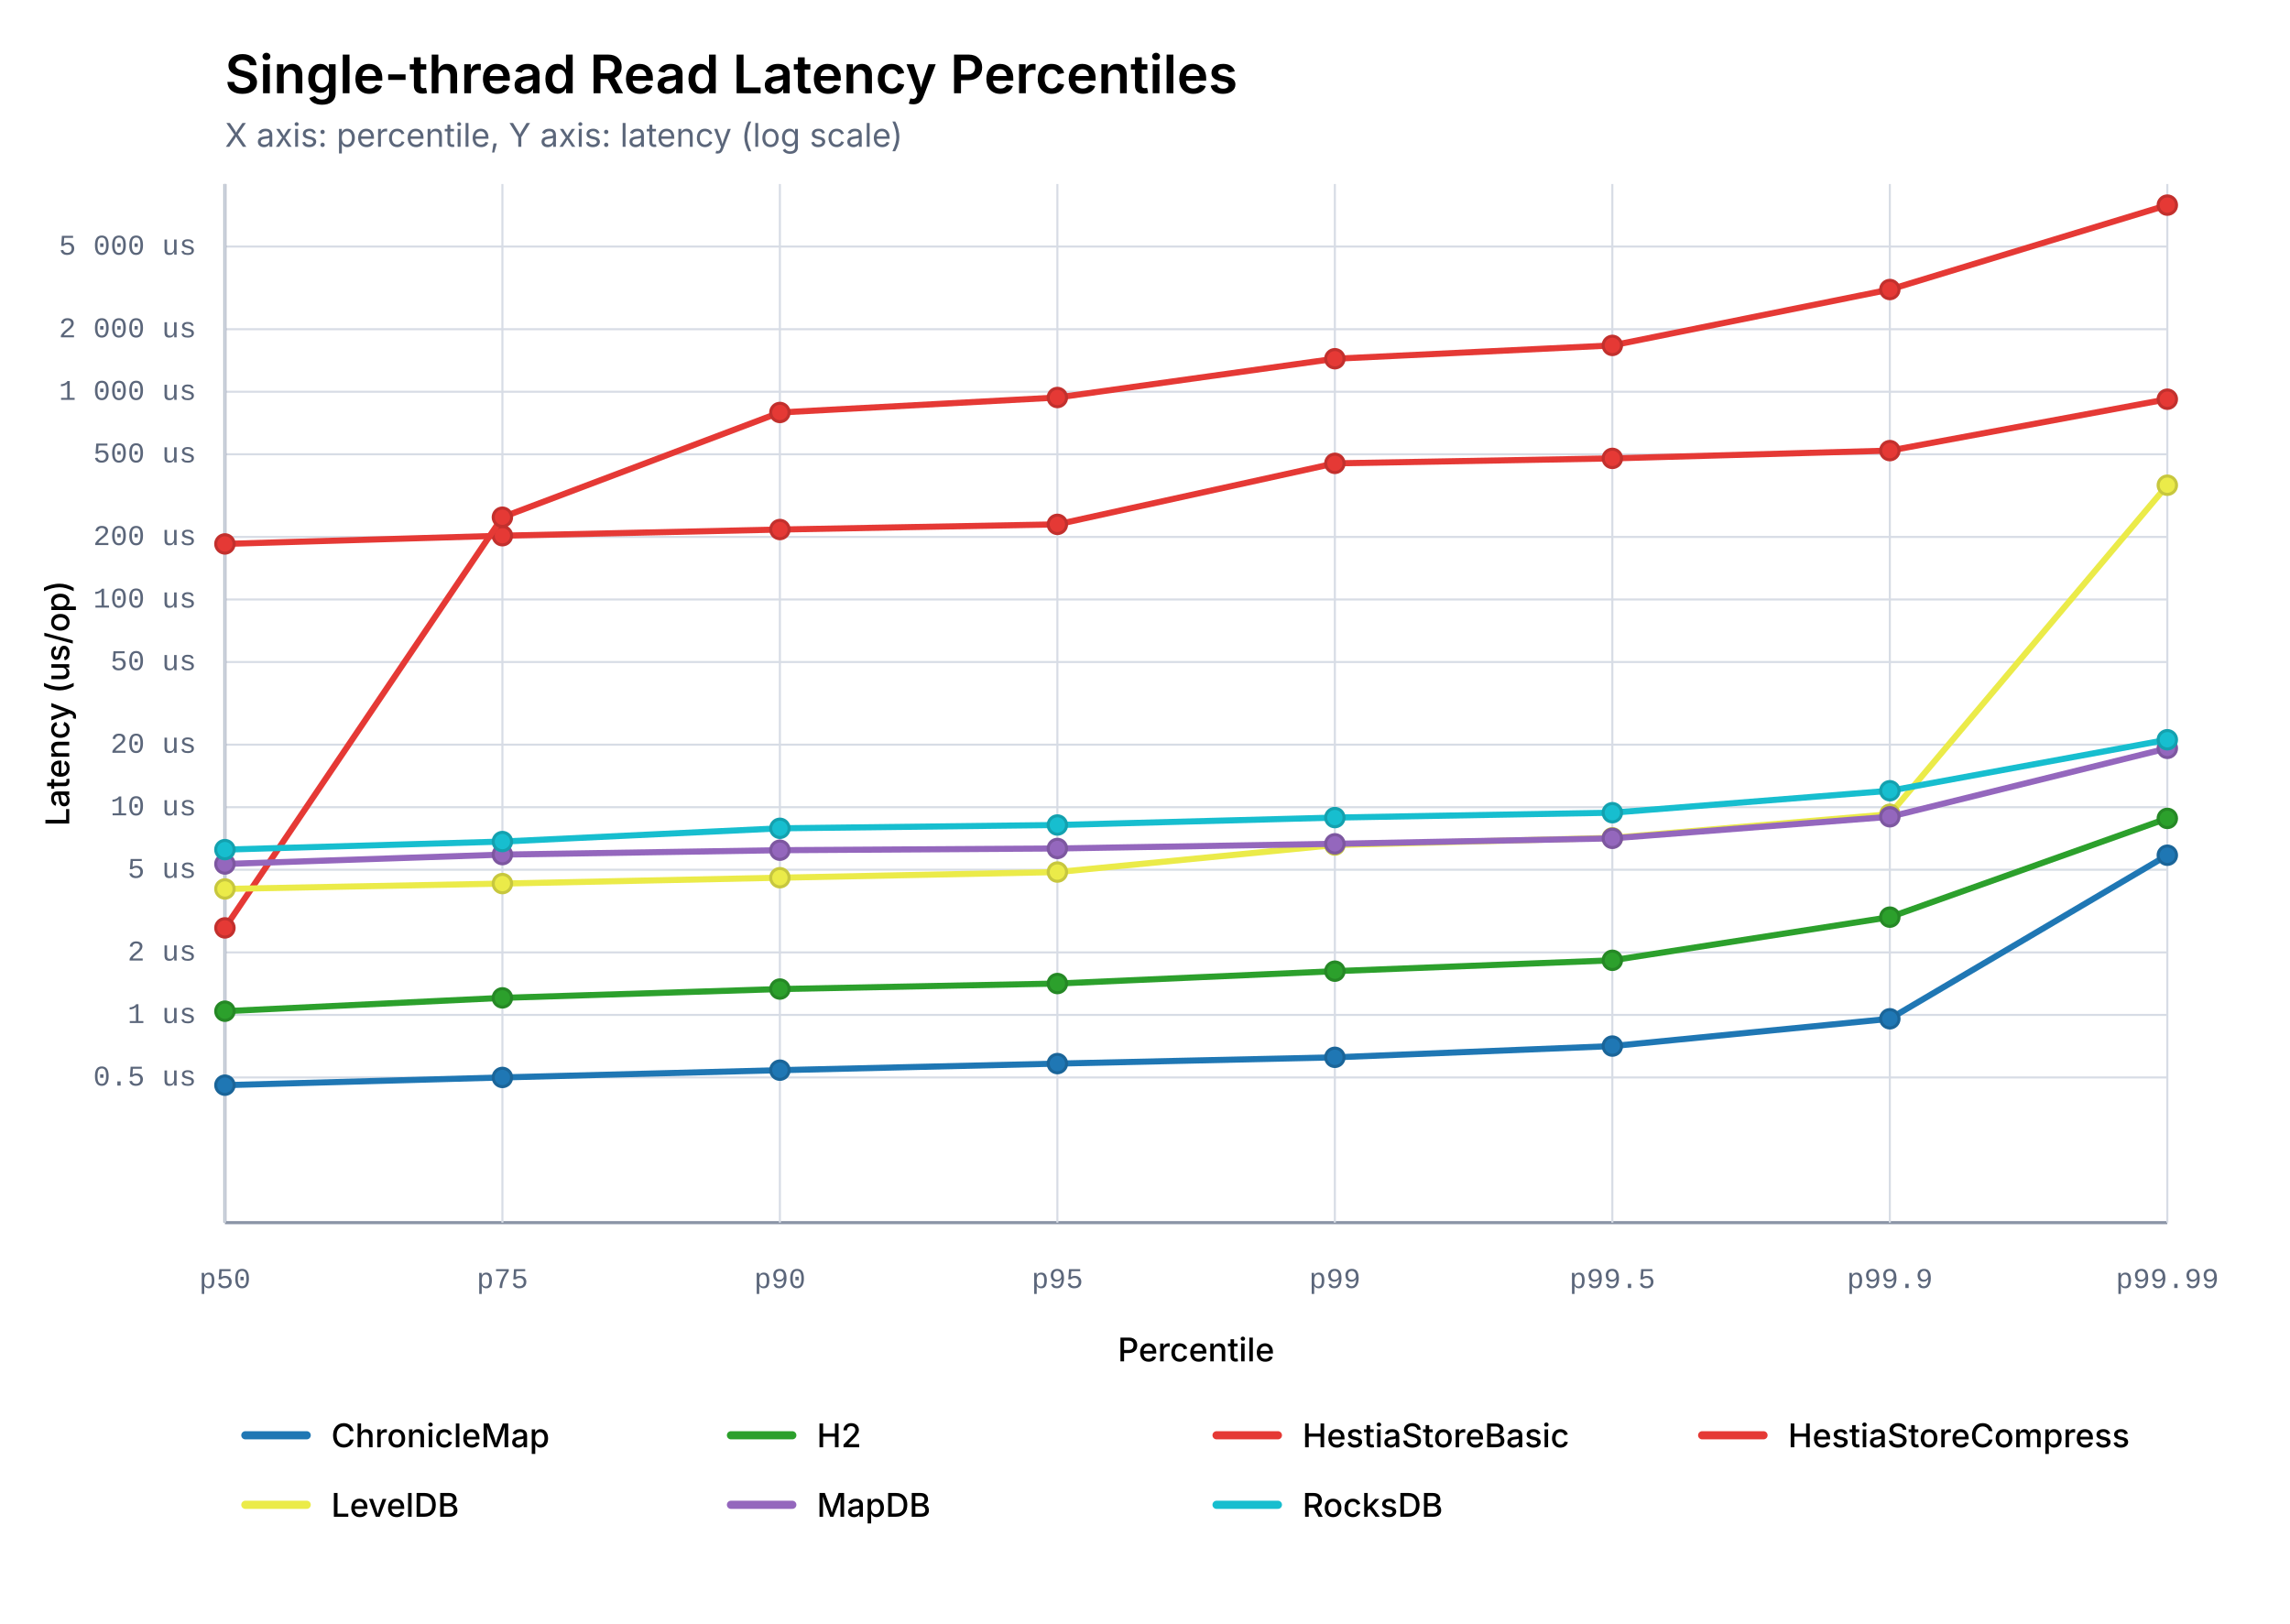
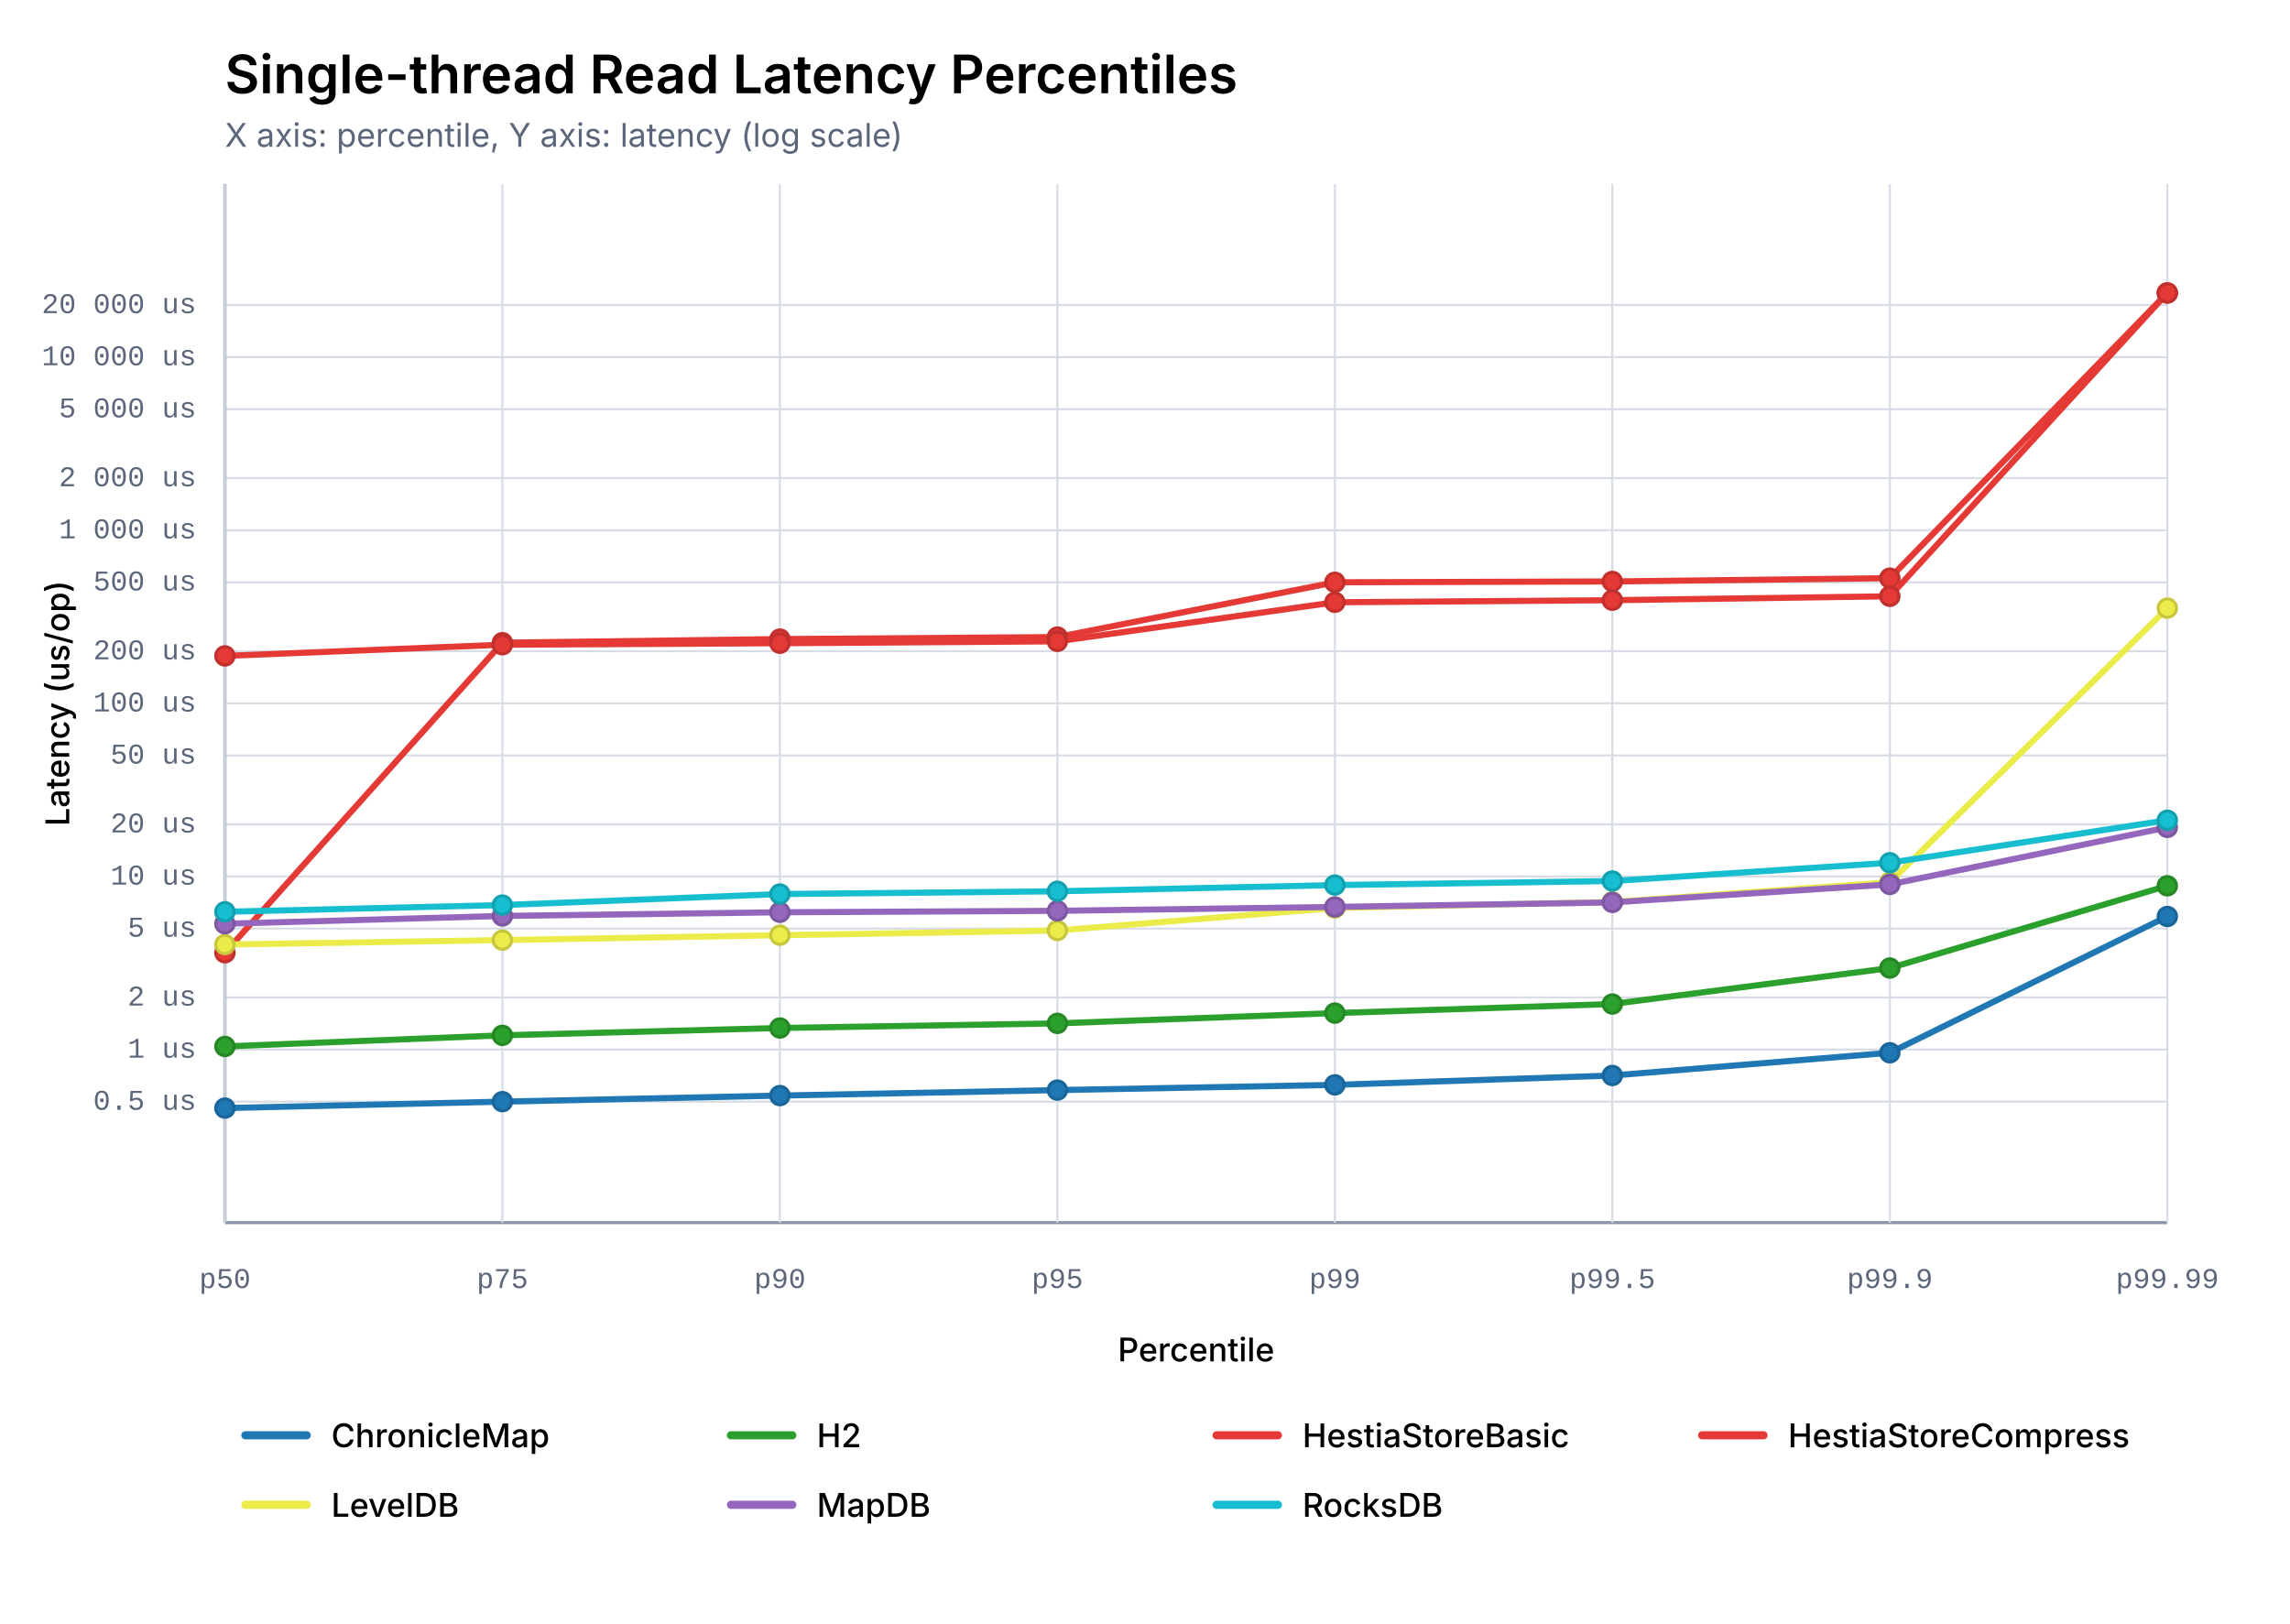
<svg xmlns="http://www.w3.org/2000/svg" width="1120" height="794" viewBox="0 0 1120 794">
  <style>
        text { fill: currentColor; dominant-baseline: middle; }
        .title { font: 600 26px "Inter", "Helvetica Neue", Arial, sans-serif; }
        .subtitle { font: 16px "Inter", "Helvetica Neue", Arial, sans-serif; fill: #5B667A; }
        .axis-label { font: 500 16px "Inter", "Helvetica Neue", Arial, sans-serif; }
        .tick { font: 14px "IBM Plex Mono", "Courier New", monospace; fill: #5B667A; }
        .legend { font: 500 16px "Inter", "Helvetica Neue", Arial, sans-serif; }
        .grid { stroke: #D7DCE5; stroke-width: 1; fill: none; }
        .axis { stroke: #8A94A6; stroke-width: 1.5; fill: none; }
    </style>
  <text class="title" x="110" y="36">Single-thread Read Latency Percentiles</text>
  <text class="subtitle" x="110" y="66">X axis: percentile, Y axis: latency (log scale)</text>
-   <line class="grid" x1="110" y1="526.985" x2="1060" y2="526.985" />
-   <text class="tick" x="96" y="526.985" text-anchor="end">0.5 us</text>
-   <line class="grid" x1="110" y1="496.4" x2="1060" y2="496.4" />
-   <text class="tick" x="96" y="496.4" text-anchor="end">1 us</text>
-   <line class="grid" x1="110" y1="465.815" x2="1060" y2="465.815" />
-   <text class="tick" x="96" y="465.815" text-anchor="end">2 us</text>
-   <line class="grid" x1="110" y1="425.385" x2="1060" y2="425.385" />
-   <text class="tick" x="96" y="425.385" text-anchor="end">5 us</text>
-   <line class="grid" x1="110" y1="394.8" x2="1060" y2="394.8" />
-   <text class="tick" x="96" y="394.8" text-anchor="end">10 us</text>
-   <line class="grid" x1="110" y1="364.215" x2="1060" y2="364.215" />
-   <text class="tick" x="96" y="364.215" text-anchor="end">20 us</text>
-   <line class="grid" x1="110" y1="323.785" x2="1060" y2="323.785" />
-   <text class="tick" x="96" y="323.785" text-anchor="end">50 us</text>
-   <line class="grid" x1="110" y1="293.2" x2="1060" y2="293.2" />
-   <text class="tick" x="96" y="293.2" text-anchor="end">100 us</text>
-   <line class="grid" x1="110" y1="262.615" x2="1060" y2="262.615" />
-   <text class="tick" x="96" y="262.615" text-anchor="end">200 us</text>
-   <line class="grid" x1="110" y1="222.185" x2="1060" y2="222.185" />
-   <text class="tick" x="96" y="222.185" text-anchor="end">500 us</text>
-   <line class="grid" x1="110" y1="191.6" x2="1060" y2="191.6" />
-   <text class="tick" x="96" y="191.6" text-anchor="end">1 000 us</text>
-   <line class="grid" x1="110" y1="161.015" x2="1060" y2="161.015" />
-   <text class="tick" x="96" y="161.015" text-anchor="end">2 000 us</text>
-   <line class="grid" x1="110" y1="120.585" x2="1060" y2="120.585" />
-   <text class="tick" x="96" y="120.585" text-anchor="end">5 000 us</text>
+   <line class="grid" x1="110" y1="538.821" x2="1060" y2="538.821" />
+   <text class="tick" x="96" y="538.821" text-anchor="end">0.5 us</text>
+   <line class="grid" x1="110" y1="513.333" x2="1060" y2="513.333" />
+   <text class="tick" x="96" y="513.333" text-anchor="end">1 us</text>
+   <line class="grid" x1="110" y1="487.846" x2="1060" y2="487.846" />
+   <text class="tick" x="96" y="487.846" text-anchor="end">2 us</text>
+   <line class="grid" x1="110" y1="454.154" x2="1060" y2="454.154" />
+   <text class="tick" x="96" y="454.154" text-anchor="end">5 us</text>
+   <line class="grid" x1="110" y1="428.667" x2="1060" y2="428.667" />
+   <text class="tick" x="96" y="428.667" text-anchor="end">10 us</text>
+   <line class="grid" x1="110" y1="403.179" x2="1060" y2="403.179" />
+   <text class="tick" x="96" y="403.179" text-anchor="end">20 us</text>
+   <line class="grid" x1="110" y1="369.487" x2="1060" y2="369.487" />
+   <text class="tick" x="96" y="369.487" text-anchor="end">50 us</text>
+   <line class="grid" x1="110" y1="344.0" x2="1060" y2="344.0" />
+   <text class="tick" x="96" y="344.0" text-anchor="end">100 us</text>
+   <line class="grid" x1="110" y1="318.513" x2="1060" y2="318.513" />
+   <text class="tick" x="96" y="318.513" text-anchor="end">200 us</text>
+   <line class="grid" x1="110" y1="284.821" x2="1060" y2="284.821" />
+   <text class="tick" x="96" y="284.821" text-anchor="end">500 us</text>
+   <line class="grid" x1="110" y1="259.333" x2="1060" y2="259.333" />
+   <text class="tick" x="96" y="259.333" text-anchor="end">1 000 us</text>
+   <line class="grid" x1="110" y1="233.846" x2="1060" y2="233.846" />
+   <text class="tick" x="96" y="233.846" text-anchor="end">2 000 us</text>
+   <line class="grid" x1="110" y1="200.154" x2="1060" y2="200.154" />
+   <text class="tick" x="96" y="200.154" text-anchor="end">5 000 us</text>
+   <line class="grid" x1="110" y1="174.667" x2="1060" y2="174.667" />
+   <text class="tick" x="96" y="174.667" text-anchor="end">10 000 us</text>
+   <line class="grid" x1="110" y1="149.179" x2="1060" y2="149.179" />
+   <text class="tick" x="96" y="149.179" text-anchor="end">20 000 us</text>
  <line class="axis" x1="110" y1="598" x2="1060" y2="598" />
  <line class="axis" x1="110" y1="90" x2="110" y2="598" />
  <line class="grid" x1="110.0" y1="90" x2="110.0" y2="598" />
  <text class="tick" x="110.0" y="626" text-anchor="middle">p50</text>
  <line class="grid" x1="245.714" y1="90" x2="245.714" y2="598" />
  <text class="tick" x="245.714" y="626" text-anchor="middle">p75</text>
  <line class="grid" x1="381.429" y1="90" x2="381.429" y2="598" />
  <text class="tick" x="381.429" y="626" text-anchor="middle">p90</text>
  <line class="grid" x1="517.143" y1="90" x2="517.143" y2="598" />
  <text class="tick" x="517.143" y="626" text-anchor="middle">p95</text>
  <line class="grid" x1="652.857" y1="90" x2="652.857" y2="598" />
  <text class="tick" x="652.857" y="626" text-anchor="middle">p99</text>
  <line class="grid" x1="788.571" y1="90" x2="788.571" y2="598" />
  <text class="tick" x="788.571" y="626" text-anchor="middle">p99.5</text>
  <line class="grid" x1="924.286" y1="90" x2="924.286" y2="598" />
  <text class="tick" x="924.286" y="626" text-anchor="middle">p99.9</text>
  <line class="grid" x1="1060.0" y1="90" x2="1060.0" y2="598" />
  <text class="tick" x="1060.0" y="626" text-anchor="middle">p99.99</text>
  <text class="axis-label" x="585" y="660" text-anchor="middle">Percentile</text>
  <text class="axis-label" x="28" y="344" transform="rotate(-90 28 344)" text-anchor="middle">Latency (us/op)</text>
-   <polyline points="110.00,530.76 245.71,526.98 381.43,523.43 517.14,520.21 652.86,517.14 788.57,511.64 924.29,498.29 1060.00,418.29" fill="none" stroke="#1F77B4" stroke-width="3" stroke-linejoin="round" stroke-linecap="round" />
-   <circle cx="110.0" cy="530.76" r="4.5" fill="#1F77B4" stroke="#1A6599" stroke-width="1.5" />
-   <circle cx="245.714" cy="526.985" r="4.5" fill="#1F77B4" stroke="#1A6599" stroke-width="1.5" />
-   <circle cx="381.429" cy="523.426" r="4.5" fill="#1F77B4" stroke="#1A6599" stroke-width="1.5" />
-   <circle cx="517.143" cy="520.208" r="4.5" fill="#1F77B4" stroke="#1A6599" stroke-width="1.5" />
-   <circle cx="652.857" cy="517.139" r="4.5" fill="#1F77B4" stroke="#1A6599" stroke-width="1.5" />
-   <circle cx="788.571" cy="511.637" r="4.5" fill="#1F77B4" stroke="#1A6599" stroke-width="1.5" />
-   <circle cx="924.286" cy="498.293" r="4.5" fill="#1F77B4" stroke="#1A6599" stroke-width="1.5" />
-   <circle cx="1060.0" cy="418.291" r="4.5" fill="#1F77B4" stroke="#1A6599" stroke-width="1.5" />
-   <polyline points="110.00,494.58 245.71,488.06 381.43,483.75 517.14,481.05 652.86,475.00 788.57,469.69 924.29,448.58 1060.00,400.28" fill="none" stroke="#2CA02C" stroke-width="3" stroke-linejoin="round" stroke-linecap="round" />
-   <circle cx="110.0" cy="494.585" r="4.5" fill="#2CA02C" stroke="#258825" stroke-width="1.5" />
-   <circle cx="245.714" cy="488.062" r="4.5" fill="#2CA02C" stroke="#258825" stroke-width="1.5" />
-   <circle cx="381.429" cy="483.75" r="4.5" fill="#2CA02C" stroke="#258825" stroke-width="1.5" />
-   <circle cx="517.143" cy="481.052" r="4.5" fill="#2CA02C" stroke="#258825" stroke-width="1.5" />
-   <circle cx="652.857" cy="475.004" r="4.5" fill="#2CA02C" stroke="#258825" stroke-width="1.5" />
-   <circle cx="788.571" cy="469.687" r="4.5" fill="#2CA02C" stroke="#258825" stroke-width="1.5" />
-   <circle cx="924.286" cy="448.576" r="4.5" fill="#2CA02C" stroke="#258825" stroke-width="1.5" />
-   <circle cx="1060.0" cy="400.28" r="4.5" fill="#2CA02C" stroke="#258825" stroke-width="1.5" />
-   <polyline points="110.00,266.03 245.71,262.01 381.43,259.00 517.14,256.47 652.86,226.63 788.57,224.20 924.29,220.39 1060.00,195.26" fill="none" stroke="#E53935" stroke-width="3" stroke-linejoin="round" stroke-linecap="round" />
-   <circle cx="110.0" cy="266.034" r="4.5" fill="#E53935" stroke="#C2302D" stroke-width="1.5" />
-   <circle cx="245.714" cy="262.012" r="4.5" fill="#E53935" stroke="#C2302D" stroke-width="1.5" />
-   <circle cx="381.429" cy="258.998" r="4.5" fill="#E53935" stroke="#C2302D" stroke-width="1.5" />
-   <circle cx="517.143" cy="256.47" r="4.5" fill="#E53935" stroke="#C2302D" stroke-width="1.5" />
-   <circle cx="652.857" cy="226.629" r="4.5" fill="#E53935" stroke="#C2302D" stroke-width="1.5" />
-   <circle cx="788.571" cy="224.198" r="4.5" fill="#E53935" stroke="#C2302D" stroke-width="1.5" />
-   <circle cx="924.286" cy="220.394" r="4.5" fill="#E53935" stroke="#C2302D" stroke-width="1.5" />
-   <circle cx="1060.0" cy="195.255" r="4.5" fill="#E53935" stroke="#C2302D" stroke-width="1.5" />
-   <polyline points="110.00,453.83 245.71,252.98 381.43,201.74 517.14,194.42 652.86,175.46 788.57,168.94 924.29,141.61 1060.00,100.33" fill="none" stroke="#E53935" stroke-width="3" stroke-linejoin="round" stroke-linecap="round" />
-   <circle cx="110.0" cy="453.833" r="4.5" fill="#E53935" stroke="#C2302D" stroke-width="1.5" />
-   <circle cx="245.714" cy="252.976" r="4.5" fill="#E53935" stroke="#C2302D" stroke-width="1.5" />
-   <circle cx="381.429" cy="201.744" r="4.5" fill="#E53935" stroke="#C2302D" stroke-width="1.5" />
-   <circle cx="517.143" cy="194.425" r="4.5" fill="#E53935" stroke="#C2302D" stroke-width="1.5" />
-   <circle cx="652.857" cy="175.455" r="4.5" fill="#E53935" stroke="#C2302D" stroke-width="1.5" />
-   <circle cx="788.571" cy="168.941" r="4.5" fill="#E53935" stroke="#C2302D" stroke-width="1.5" />
-   <circle cx="924.286" cy="141.61" r="4.5" fill="#E53935" stroke="#C2302D" stroke-width="1.5" />
-   <circle cx="1060.0" cy="100.326" r="4.5" fill="#E53935" stroke="#C2302D" stroke-width="1.5" />
-   <polyline points="110.00,434.79 245.71,432.16 381.43,429.29 517.14,426.53 652.86,413.30 788.57,409.79 924.29,398.25 1060.00,237.32" fill="none" stroke="#ebeb49" stroke-width="3" stroke-linejoin="round" stroke-linecap="round" />
-   <circle cx="110.0" cy="434.792" r="4.5" fill="#ebeb49" stroke="#C7C73E" stroke-width="1.5" />
-   <circle cx="245.714" cy="432.163" r="4.5" fill="#ebeb49" stroke="#C7C73E" stroke-width="1.5" />
-   <circle cx="381.429" cy="429.295" r="4.5" fill="#ebeb49" stroke="#C7C73E" stroke-width="1.5" />
-   <circle cx="517.143" cy="426.529" r="4.5" fill="#ebeb49" stroke="#C7C73E" stroke-width="1.5" />
-   <circle cx="652.857" cy="413.295" r="4.5" fill="#ebeb49" stroke="#C7C73E" stroke-width="1.5" />
-   <circle cx="788.571" cy="409.788" r="4.5" fill="#ebeb49" stroke="#C7C73E" stroke-width="1.5" />
-   <circle cx="924.286" cy="398.25" r="4.5" fill="#ebeb49" stroke="#C7C73E" stroke-width="1.5" />
-   <circle cx="1060.0" cy="237.32" r="4.5" fill="#ebeb49" stroke="#C7C73E" stroke-width="1.5" />
-   <polyline points="110.00,422.58 245.71,417.99 381.43,415.84 517.14,414.99 652.86,412.71 788.57,410.04 924.29,399.49 1060.00,366.02" fill="none" stroke="#9467BD" stroke-width="3" stroke-linejoin="round" stroke-linecap="round" />
-   <circle cx="110.0" cy="422.581" r="4.5" fill="#9467BD" stroke="#7D57A0" stroke-width="1.5" />
-   <circle cx="245.714" cy="417.992" r="4.5" fill="#9467BD" stroke="#7D57A0" stroke-width="1.5" />
-   <circle cx="381.429" cy="415.836" r="4.5" fill="#9467BD" stroke="#7D57A0" stroke-width="1.5" />
-   <circle cx="517.143" cy="414.991" r="4.5" fill="#9467BD" stroke="#7D57A0" stroke-width="1.5" />
-   <circle cx="652.857" cy="412.709" r="4.5" fill="#9467BD" stroke="#7D57A0" stroke-width="1.5" />
-   <circle cx="788.571" cy="410.037" r="4.5" fill="#9467BD" stroke="#7D57A0" stroke-width="1.5" />
-   <circle cx="924.286" cy="399.488" r="4.5" fill="#9467BD" stroke="#7D57A0" stroke-width="1.5" />
-   <circle cx="1060.0" cy="366.017" r="4.5" fill="#9467BD" stroke="#7D57A0" stroke-width="1.5" />
-   <polyline points="110.00,415.55 245.71,411.61 381.43,405.13 517.14,403.51 652.86,399.88 788.57,397.49 924.29,386.76 1060.00,361.81" fill="none" stroke="#17BECF" stroke-width="3" stroke-linejoin="round" stroke-linecap="round" />
-   <circle cx="110.0" cy="415.553" r="4.5" fill="#17BECF" stroke="#13A1AF" stroke-width="1.5" />
-   <circle cx="245.714" cy="411.61" r="4.5" fill="#17BECF" stroke="#13A1AF" stroke-width="1.5" />
-   <circle cx="381.429" cy="405.134" r="4.5" fill="#17BECF" stroke="#13A1AF" stroke-width="1.5" />
-   <circle cx="517.143" cy="403.513" r="4.5" fill="#17BECF" stroke="#13A1AF" stroke-width="1.5" />
-   <circle cx="652.857" cy="399.883" r="4.5" fill="#17BECF" stroke="#13A1AF" stroke-width="1.5" />
-   <circle cx="788.571" cy="397.493" r="4.5" fill="#17BECF" stroke="#13A1AF" stroke-width="1.5" />
-   <circle cx="924.286" cy="386.755" r="4.5" fill="#17BECF" stroke="#13A1AF" stroke-width="1.5" />
-   <circle cx="1060.0" cy="361.811" r="4.5" fill="#17BECF" stroke="#13A1AF" stroke-width="1.5" />
+   <polyline points="110.00,541.97 245.71,538.82 381.43,535.85 517.14,533.17 652.86,530.62 788.57,526.03 924.29,514.91 1060.00,448.24" fill="none" stroke="#1F77B4" stroke-width="3" stroke-linejoin="round" stroke-linecap="round" />
+   <circle cx="110.0" cy="541.967" r="4.5" fill="#1F77B4" stroke="#1A6599" stroke-width="1.5" />
+   <circle cx="245.714" cy="538.821" r="4.5" fill="#1F77B4" stroke="#1A6599" stroke-width="1.5" />
+   <circle cx="381.429" cy="535.855" r="4.5" fill="#1F77B4" stroke="#1A6599" stroke-width="1.5" />
+   <circle cx="517.143" cy="533.173" r="4.5" fill="#1F77B4" stroke="#1A6599" stroke-width="1.5" />
+   <circle cx="652.857" cy="530.615" r="4.5" fill="#1F77B4" stroke="#1A6599" stroke-width="1.5" />
+   <circle cx="788.571" cy="526.031" r="4.5" fill="#1F77B4" stroke="#1A6599" stroke-width="1.5" />
+   <circle cx="924.286" cy="514.911" r="4.5" fill="#1F77B4" stroke="#1A6599" stroke-width="1.5" />
+   <circle cx="1060.0" cy="448.243" r="4.5" fill="#1F77B4" stroke="#1A6599" stroke-width="1.5" />
+   <polyline points="110.00,511.82 245.71,506.38 381.43,502.79 517.14,500.54 652.86,495.50 788.57,491.07 924.29,473.48 1060.00,433.23" fill="none" stroke="#2CA02C" stroke-width="3" stroke-linejoin="round" stroke-linecap="round" />
+   <circle cx="110.0" cy="511.821" r="4.5" fill="#2CA02C" stroke="#258825" stroke-width="1.5" />
+   <circle cx="245.714" cy="506.385" r="4.5" fill="#2CA02C" stroke="#258825" stroke-width="1.5" />
+   <circle cx="381.429" cy="502.792" r="4.5" fill="#2CA02C" stroke="#258825" stroke-width="1.5" />
+   <circle cx="517.143" cy="500.543" r="4.5" fill="#2CA02C" stroke="#258825" stroke-width="1.5" />
+   <circle cx="652.857" cy="495.504" r="4.5" fill="#2CA02C" stroke="#258825" stroke-width="1.5" />
+   <circle cx="788.571" cy="491.072" r="4.5" fill="#2CA02C" stroke="#258825" stroke-width="1.5" />
+   <circle cx="924.286" cy="473.48" r="4.5" fill="#2CA02C" stroke="#258825" stroke-width="1.5" />
+   <circle cx="1060.0" cy="433.234" r="4.5" fill="#2CA02C" stroke="#258825" stroke-width="1.5" />
+   <polyline points="110.00,465.99 245.71,314.35 381.43,312.58 517.14,311.59 652.86,284.80 788.57,284.39 924.29,282.79 1060.00,143.26" fill="none" stroke="#E53935" stroke-width="3" stroke-linejoin="round" stroke-linecap="round" />
+   <circle cx="110.0" cy="465.989" r="4.5" fill="#E53935" stroke="#C2302D" stroke-width="1.5" />
+   <circle cx="245.714" cy="314.346" r="4.5" fill="#E53935" stroke="#C2302D" stroke-width="1.5" />
+   <circle cx="381.429" cy="312.582" r="4.5" fill="#E53935" stroke="#C2302D" stroke-width="1.5" />
+   <circle cx="517.143" cy="311.594" r="4.5" fill="#E53935" stroke="#C2302D" stroke-width="1.5" />
+   <circle cx="652.857" cy="284.804" r="4.5" fill="#E53935" stroke="#C2302D" stroke-width="1.5" />
+   <circle cx="788.571" cy="284.392" r="4.5" fill="#E53935" stroke="#C2302D" stroke-width="1.5" />
+   <circle cx="924.286" cy="282.79" r="4.5" fill="#E53935" stroke="#C2302D" stroke-width="1.5" />
+   <circle cx="1060.0" cy="143.258" r="4.5" fill="#E53935" stroke="#C2302D" stroke-width="1.5" />
+   <polyline points="110.00,320.81 245.71,315.33 381.43,314.60 517.14,313.68 652.86,294.58 788.57,293.56 924.29,291.65 1060.00,143.31" fill="none" stroke="#E53935" stroke-width="3" stroke-linejoin="round" stroke-linecap="round" />
+   <circle cx="110.0" cy="320.807" r="4.5" fill="#E53935" stroke="#C2302D" stroke-width="1.5" />
+   <circle cx="245.714" cy="315.325" r="4.5" fill="#E53935" stroke="#C2302D" stroke-width="1.5" />
+   <circle cx="381.429" cy="314.599" r="4.5" fill="#E53935" stroke="#C2302D" stroke-width="1.5" />
+   <circle cx="517.143" cy="313.679" r="4.5" fill="#E53935" stroke="#C2302D" stroke-width="1.5" />
+   <circle cx="652.857" cy="294.576" r="4.5" fill="#E53935" stroke="#C2302D" stroke-width="1.5" />
+   <circle cx="788.571" cy="293.559" r="4.5" fill="#E53935" stroke="#C2302D" stroke-width="1.5" />
+   <circle cx="924.286" cy="291.651" r="4.5" fill="#E53935" stroke="#C2302D" stroke-width="1.5" />
+   <circle cx="1060.0" cy="143.309" r="4.5" fill="#E53935" stroke="#C2302D" stroke-width="1.5" />
+   <polyline points="110.00,461.99 245.71,459.80 381.43,457.41 517.14,455.11 652.86,444.08 788.57,441.16 924.29,431.54 1060.00,297.43" fill="none" stroke="#ebeb49" stroke-width="3" stroke-linejoin="round" stroke-linecap="round" />
+   <circle cx="110.0" cy="461.993" r="4.5" fill="#ebeb49" stroke="#C7C73E" stroke-width="1.5" />
+   <circle cx="245.714" cy="459.802" r="4.5" fill="#ebeb49" stroke="#C7C73E" stroke-width="1.5" />
+   <circle cx="381.429" cy="457.412" r="4.5" fill="#ebeb49" stroke="#C7C73E" stroke-width="1.5" />
+   <circle cx="517.143" cy="455.107" r="4.5" fill="#ebeb49" stroke="#C7C73E" stroke-width="1.5" />
+   <circle cx="652.857" cy="444.079" r="4.5" fill="#ebeb49" stroke="#C7C73E" stroke-width="1.5" />
+   <circle cx="788.571" cy="441.157" r="4.5" fill="#ebeb49" stroke="#C7C73E" stroke-width="1.5" />
+   <circle cx="924.286" cy="431.541" r="4.5" fill="#ebeb49" stroke="#C7C73E" stroke-width="1.5" />
+   <circle cx="1060.0" cy="297.433" r="4.5" fill="#ebeb49" stroke="#C7C73E" stroke-width="1.5" />
+   <polyline points="110.00,451.82 245.71,447.99 381.43,446.20 517.14,445.49 652.86,443.59 788.57,441.36 924.29,432.57 1060.00,404.68" fill="none" stroke="#9467BD" stroke-width="3" stroke-linejoin="round" stroke-linecap="round" />
+   <circle cx="110.0" cy="451.818" r="4.5" fill="#9467BD" stroke="#7D57A0" stroke-width="1.5" />
+   <circle cx="245.714" cy="447.993" r="4.5" fill="#9467BD" stroke="#7D57A0" stroke-width="1.5" />
+   <circle cx="381.429" cy="446.197" r="4.5" fill="#9467BD" stroke="#7D57A0" stroke-width="1.5" />
+   <circle cx="517.143" cy="445.493" r="4.5" fill="#9467BD" stroke="#7D57A0" stroke-width="1.5" />
+   <circle cx="652.857" cy="443.59" r="4.5" fill="#9467BD" stroke="#7D57A0" stroke-width="1.5" />
+   <circle cx="788.571" cy="441.364" r="4.5" fill="#9467BD" stroke="#7D57A0" stroke-width="1.5" />
+   <circle cx="924.286" cy="432.574" r="4.5" fill="#9467BD" stroke="#7D57A0" stroke-width="1.5" />
+   <circle cx="1060.0" cy="404.68" r="4.5" fill="#9467BD" stroke="#7D57A0" stroke-width="1.5" />
+   <polyline points="110.00,445.96 245.71,442.67 381.43,437.28 517.14,435.93 652.86,432.90 788.57,430.91 924.29,421.96 1060.00,401.18" fill="none" stroke="#17BECF" stroke-width="3" stroke-linejoin="round" stroke-linecap="round" />
+   <circle cx="110.0" cy="445.961" r="4.5" fill="#17BECF" stroke="#13A1AF" stroke-width="1.5" />
+   <circle cx="245.714" cy="442.675" r="4.5" fill="#17BECF" stroke="#13A1AF" stroke-width="1.5" />
+   <circle cx="381.429" cy="437.278" r="4.5" fill="#17BECF" stroke="#13A1AF" stroke-width="1.5" />
+   <circle cx="517.143" cy="435.928" r="4.5" fill="#17BECF" stroke="#13A1AF" stroke-width="1.5" />
+   <circle cx="652.857" cy="432.902" r="4.5" fill="#17BECF" stroke="#13A1AF" stroke-width="1.5" />
+   <circle cx="788.571" cy="430.911" r="4.5" fill="#17BECF" stroke="#13A1AF" stroke-width="1.5" />
+   <circle cx="924.286" cy="421.963" r="4.5" fill="#17BECF" stroke="#13A1AF" stroke-width="1.5" />
+   <circle cx="1060.0" cy="401.176" r="4.5" fill="#17BECF" stroke="#13A1AF" stroke-width="1.5" />
  <line x1="120.0" y1="702.0" x2="150.0" y2="702.0" stroke="#1F77B4" stroke-width="4" stroke-linecap="round" />
  <text class="legend" x="162.0" y="702.0">ChronicleMap</text>
  <line x1="357.5" y1="702.0" x2="387.5" y2="702.0" stroke="#2CA02C" stroke-width="4" stroke-linecap="round" />
  <text class="legend" x="399.5" y="702.0">H2</text>
  <line x1="595.0" y1="702.0" x2="625.0" y2="702.0" stroke="#E53935" stroke-width="4" stroke-linecap="round" />
  <text class="legend" x="637.0" y="702.0">HestiaStoreBasic</text>
  <line x1="832.5" y1="702.0" x2="862.5" y2="702.0" stroke="#E53935" stroke-width="4" stroke-linecap="round" />
  <text class="legend" x="874.5" y="702.0">HestiaStoreCompress</text>
  <line x1="120.0" y1="736.0" x2="150.0" y2="736.0" stroke="#ebeb49" stroke-width="4" stroke-linecap="round" />
  <text class="legend" x="162.0" y="736.0">LevelDB</text>
  <line x1="357.5" y1="736.0" x2="387.5" y2="736.0" stroke="#9467BD" stroke-width="4" stroke-linecap="round" />
  <text class="legend" x="399.5" y="736.0">MapDB</text>
  <line x1="595.0" y1="736.0" x2="625.0" y2="736.0" stroke="#17BECF" stroke-width="4" stroke-linecap="round" />
  <text class="legend" x="637.0" y="736.0">RocksDB</text>
</svg>
